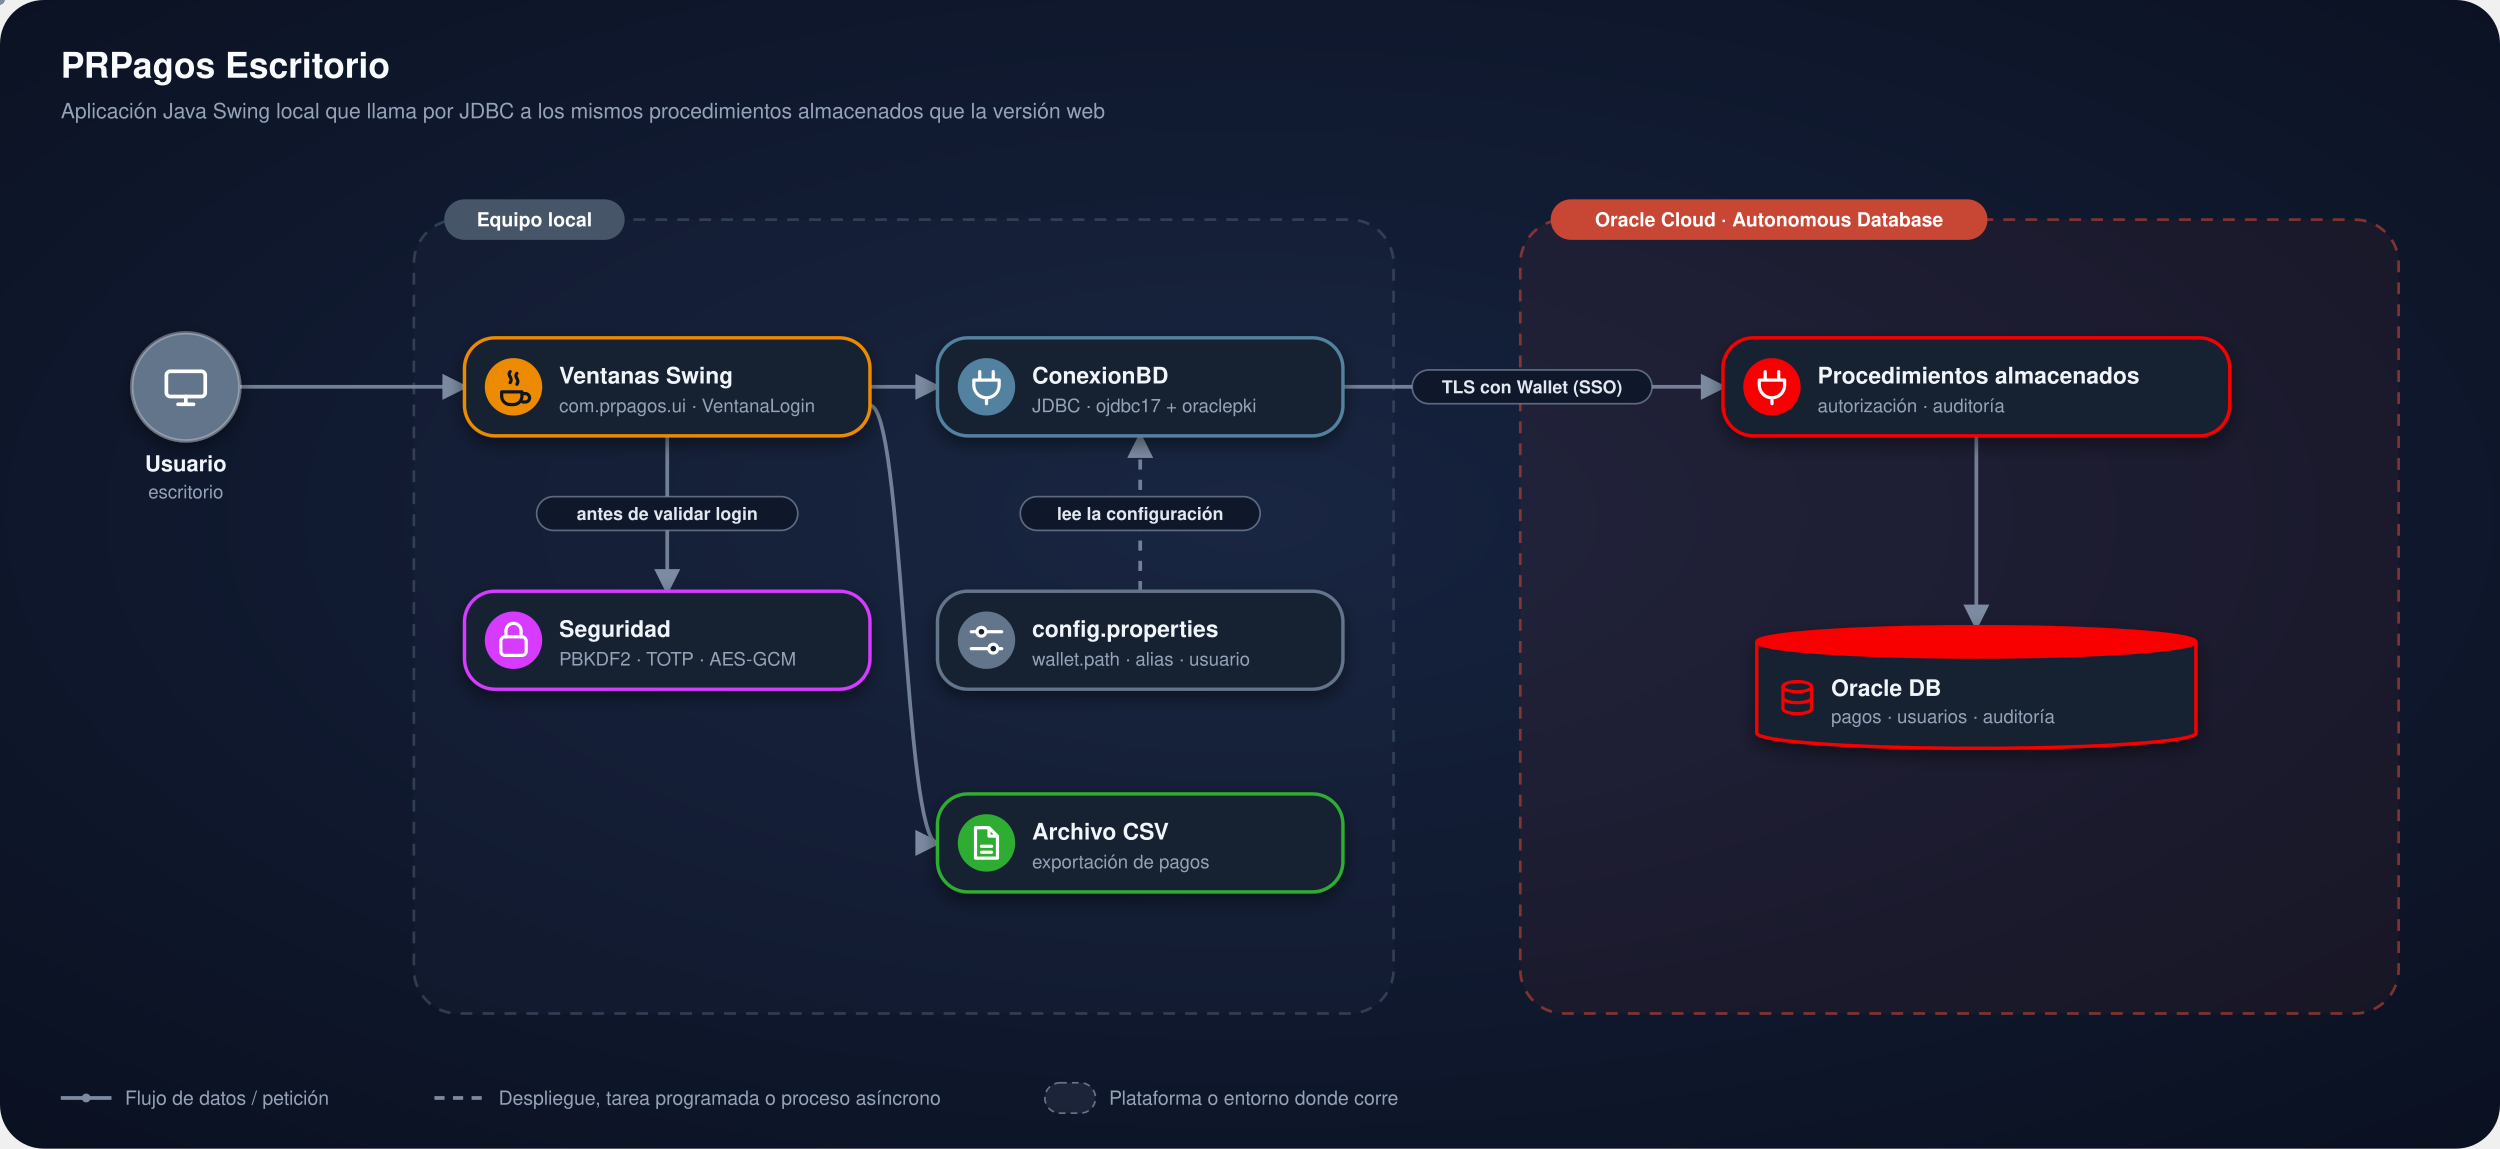
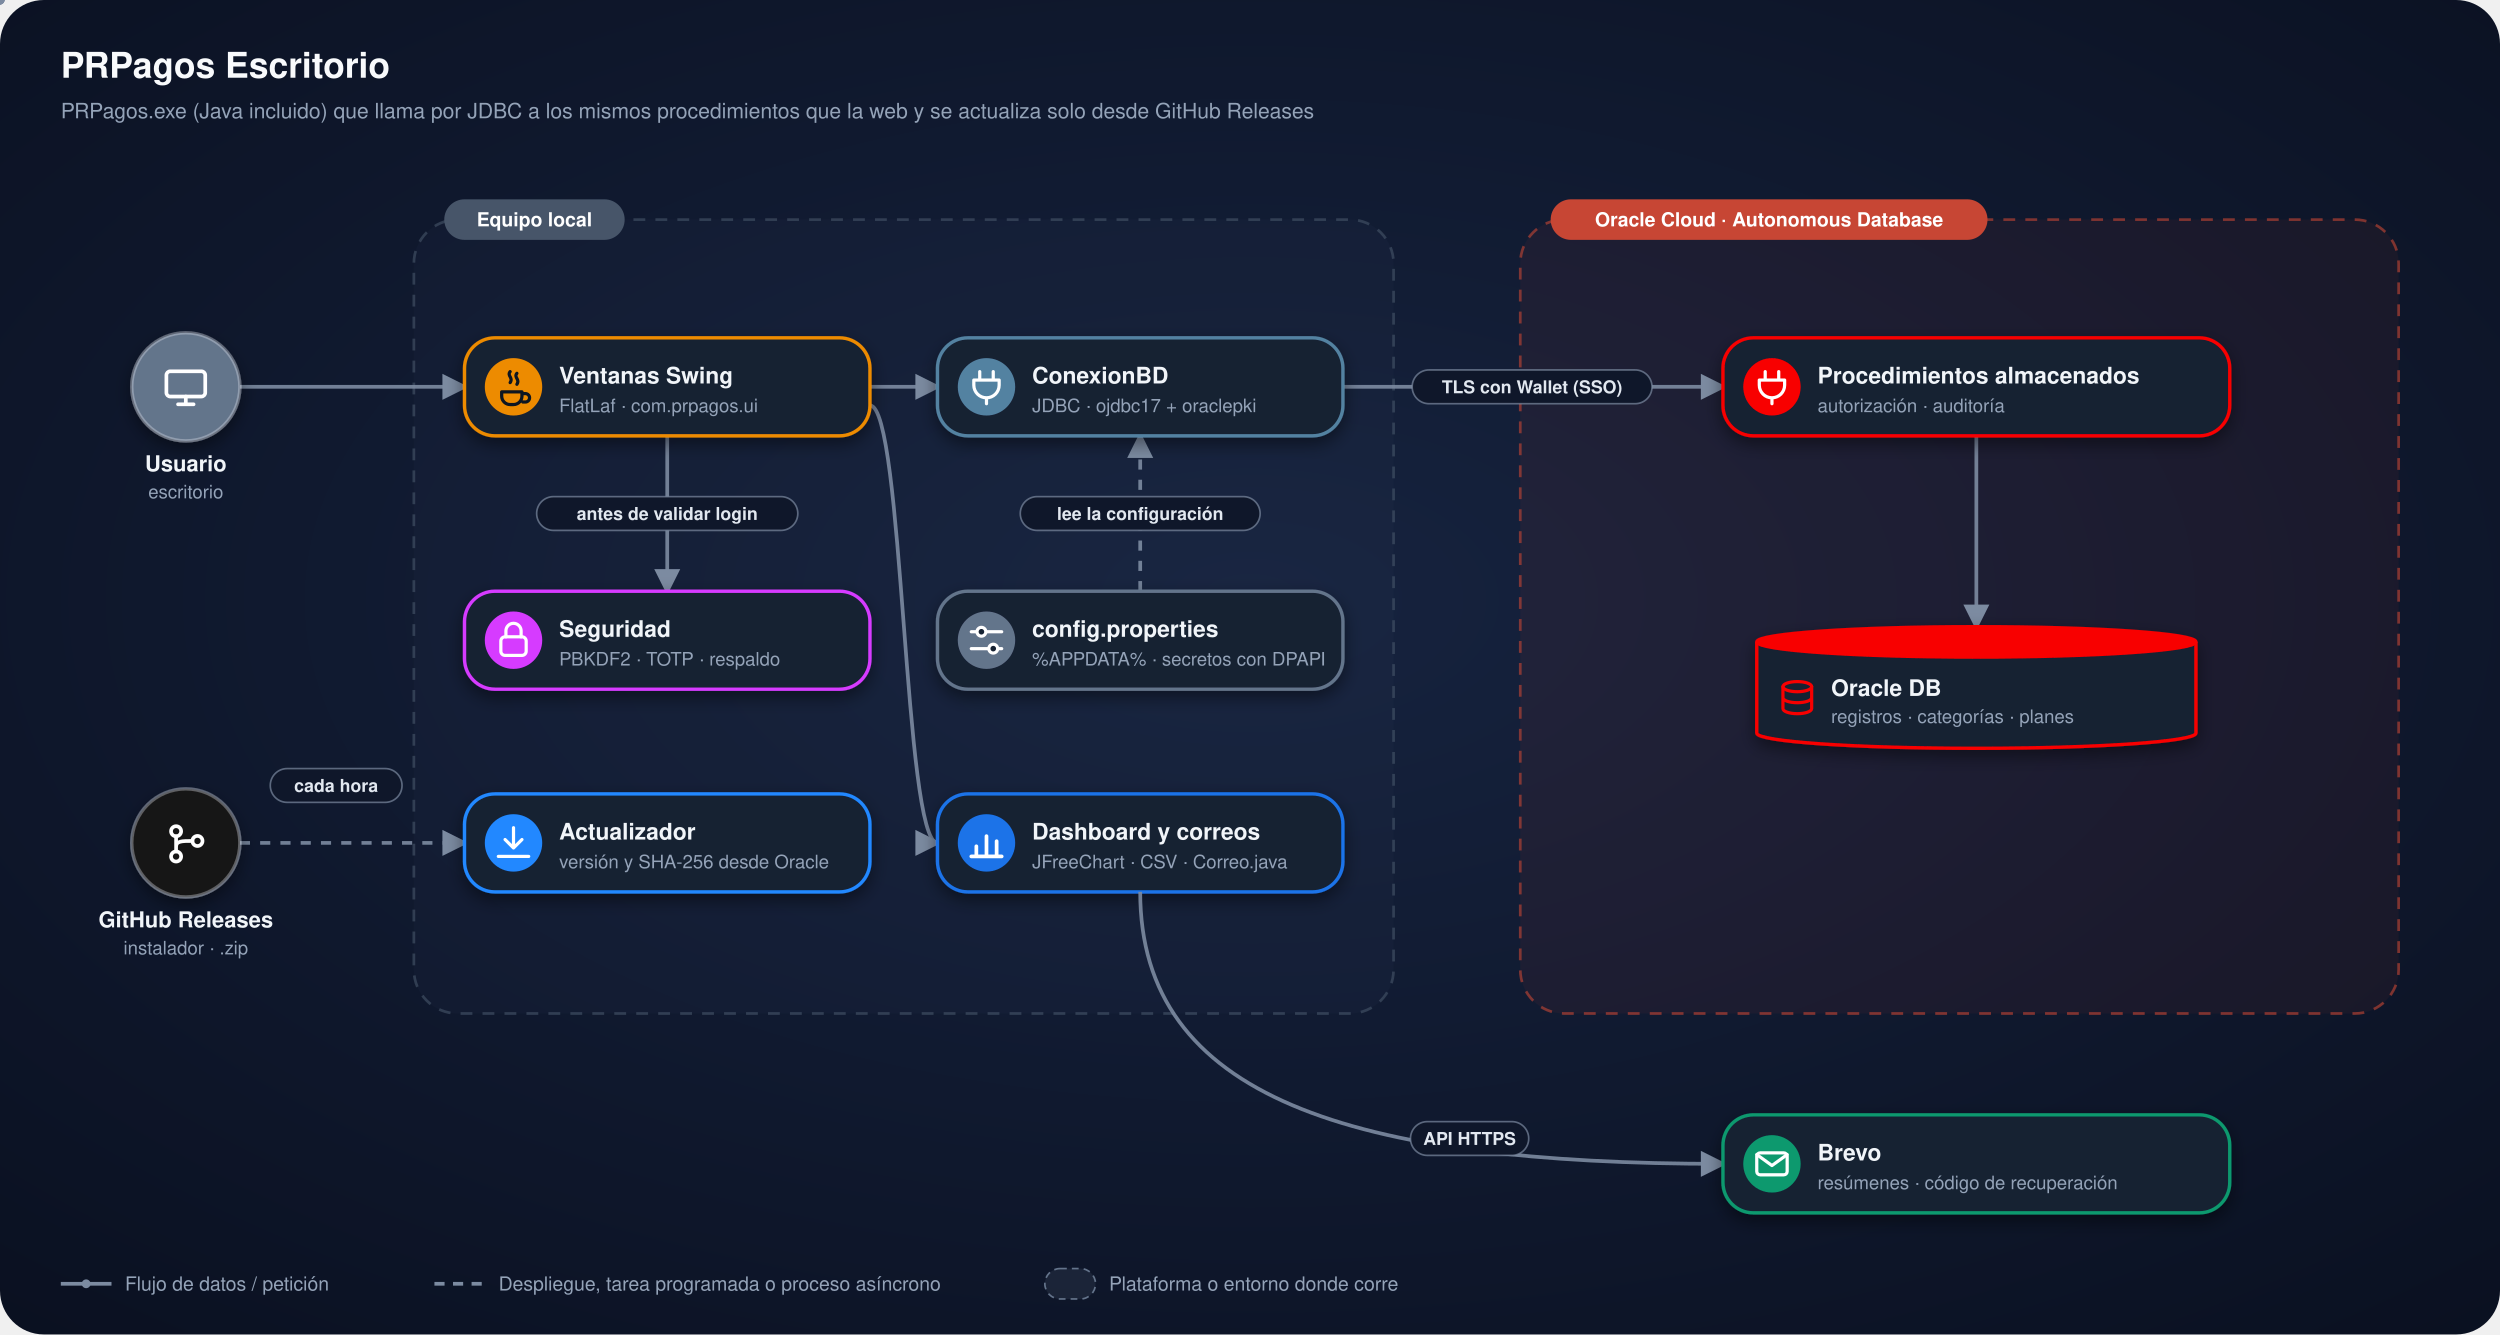
- <svg xmlns="http://www.w3.org/2000/svg" viewBox="0 0 1480 680" width="1480" height="680" font-family="Segoe UI, -apple-system, BlinkMacSystemFont, Helvetica, Arial, sans-serif" role="img" aria-label="Arquitectura de PRPagos Escritorio">
+ <svg xmlns="http://www.w3.org/2000/svg" viewBox="0 0 1480 790" width="1480" height="790" font-family="Segoe UI, -apple-system, BlinkMacSystemFont, Helvetica, Arial, sans-serif" role="img" aria-label="Arquitectura de PRPagos Escritorio">
  <defs>
    <radialGradient id="bg" cx="50%" cy="45%" r="75%">
      <stop offset="0" stop-color="#16233F" />
      <stop offset="1" stop-color="#0A1020" />
    </radialGradient>
    <filter id="sh" x="-30%" y="-30%" width="160%" height="170%">
      <feDropShadow dx="0" dy="4" stdDeviation="5" flood-color="#000" flood-opacity=".45" />
    </filter>
    <marker id="a" viewBox="0 0 10 10" refX="8.5" refY="5" markerWidth="7" markerHeight="7" orient="auto-start-reverse">
      <path d="M0,0 L10,5 L0,10 z" fill="#7C8BA1" />
    </marker>
  </defs>
-   <rect width="1480" height="680" rx="26" fill="url(#bg)" />
+   <rect width="1480" height="790" rx="26" fill="url(#bg)" />
  <text x="36" y="46" font-size="21" font-weight="800" fill="#F8FAFC">PRPagos Escritorio</text>
-   <text x="36" y="70" font-size="12.5" fill="#94A3B8">Aplicación Java Swing local que llama por JDBC a los mismos procedimientos almacenados que la versión web</text>
+   <text x="36" y="70" font-size="12.5" fill="#94A3B8">PRPagos.exe (Java incluido) que llama por JDBC a los mismos procedimientos que la web y se actualiza solo desde GitHub Releases</text>
  <rect x="245" y="130" width="580" height="470" rx="26" fill="#475569" fill-opacity=".07" stroke="#475569" stroke-opacity=".6" stroke-width="1.6" stroke-dasharray="7 6" />
  <rect x="263" y="118" width="106.8" height="24" rx="12" fill="#475569" />
  <text x="316.4" y="134" text-anchor="middle" font-size="11.5" font-weight="700" fill="#FFFFFF">Equipo local</text>
  <rect x="900" y="130" width="520" height="470" rx="26" fill="#C74634" fill-opacity=".07" stroke="#C74634" stroke-opacity=".6" stroke-width="1.6" stroke-dasharray="7 6" />
  <rect x="918" y="118" width="258.6" height="24" rx="12" fill="#C74634" />
  <text x="1047.3" y="134" text-anchor="middle" font-size="11.5" font-weight="700" fill="#FFFFFF">Oracle Cloud · Autonomous Database</text>
  <path d="M142.0,229.0 C200.0,229.0 220.0,229.0 275.0,229.0" fill="none" stroke="#7C8BA1" stroke-width="2.2" stroke-opacity=".9" marker-end="url(#a)" />
  <circle r="2.6" fill="#7C8BA1">
    <animateMotion dur="3.0s" repeatCount="indefinite" path="M142.0,229.0 C200.0,229.0 220.0,229.0 275.0,229.0" />
  </circle>
  <path d="M395.0,258.0 C395.0,290.0 395.0,318.0 395.0,350.0" fill="none" stroke="#7C8BA1" stroke-width="2.2" stroke-opacity=".9" marker-end="url(#a)" />
  <circle r="2.6" fill="#7C8BA1">
    <animateMotion dur="2.5s" repeatCount="indefinite" path="M395.0,258.0 C395.0,290.0 395.0,318.0 395.0,350.0" />
  </circle>
  <path d="M515.0,229.0 C530.0,229.0 540.0,229.0 555.0,229.0" fill="none" stroke="#7C8BA1" stroke-width="2.2" stroke-opacity=".9" marker-end="url(#a)" />
  <circle r="2.6" fill="#7C8BA1">
    <animateMotion dur="2.0s" repeatCount="indefinite" path="M515.0,229.0 C530.0,229.0 540.0,229.0 555.0,229.0" />
  </circle>
  <path d="M515.0,240.0 C535.0,240.0 535.0,499.0 555.0,499.0" fill="none" stroke="#7C8BA1" stroke-width="2.2" stroke-opacity=".9" marker-end="url(#a)" />
  <circle r="2.6" fill="#7C8BA1">
    <animateMotion dur="3.0s" repeatCount="indefinite" path="M515.0,240.0 C535.0,240.0 535.0,499.0 555.0,499.0" />
  </circle>
  <path d="M675.0,350.0 C675.0,320.0 675.0,290.0 675.0,258.0" fill="none" stroke="#7C8BA1" stroke-width="2.2" stroke-opacity=".9" stroke-dasharray="6 6" marker-end="url(#a)" />
  <path d="M795.0,229.0 C880.0,229.0 940.0,229.0 1020.0,229.0" fill="none" stroke="#7C8BA1" stroke-width="2.2" stroke-opacity=".9" marker-end="url(#a)" />
  <circle r="2.6" fill="#7C8BA1">
    <animateMotion dur="3.2s" repeatCount="indefinite" path="M795.0,229.0 C880.0,229.0 940.0,229.0 1020.0,229.0" />
  </circle>
  <path d="M1170.0,258.0 C1170.0,300.0 1170.0,330.0 1170.0,371.0" fill="none" stroke="#7C8BA1" stroke-width="2.2" stroke-opacity=".9" marker-end="url(#a)" />
  <circle r="2.6" fill="#7C8BA1">
    <animateMotion dur="2.7s" repeatCount="indefinite" path="M1170.0,258.0 C1170.0,300.0 1170.0,330.0 1170.0,371.0" />
  </circle>
  <g filter="url(#sh)">
    <circle cx="110" cy="229" r="32" fill="#64748B" stroke="#E2E8F0" stroke-opacity=".35" stroke-width="2" />
    <g transform="translate(110,229) scale(1.15)">
      <rect x="-10" y="-8" width="20" height="13" rx="2" fill="none" stroke="#FFFFFF" stroke-width="1.9" stroke-linecap="round" stroke-linejoin="round" />
      <path d="M-4,9 h8 M0,5 v4" fill="none" stroke="#FFFFFF" stroke-width="1.9" stroke-linecap="round" stroke-linejoin="round" />
    </g>
  </g>
  <text x="110" y="279" text-anchor="middle" font-size="13" font-weight="700" fill="#F1F5F9">Usuario</text>
  <text x="110" y="295" text-anchor="middle" font-size="11" fill="#94A3B8">escritorio</text>
  <g filter="url(#sh)">
    <rect x="275" y="200" width="240" height="58" rx="18" fill="#162033" stroke="#ED8B00" stroke-width="2" />
    <circle cx="304" cy="229" r="17" fill="#ED8B00" />
    <g transform="translate(304,229)">
      <path d="M-7,3 h12 v2.5 a5,5 0 0 1 -5,5 h-2 a5,5 0 0 1 -5,-5 z M5,4 h2 a2.5,2.5 0 0 1 0,5 h-1.5 M-2,-9 c-2,2.5 2,3.5 0,6.5 M2,-8 c-2,2.5 2,3.5 0,6.5" fill="none" stroke="#0B1220" stroke-width="1.9" stroke-linecap="round" stroke-linejoin="round" />
    </g>
  </g>
  <text x="331" y="227" font-size="13.5" font-weight="700" fill="#F1F5F9">Ventanas Swing</text>
-   <text x="331" y="244" font-size="11" fill="#94A3B8">com.prpagos.ui · VentanaLogin</text>
+   <text x="331" y="244" font-size="11" fill="#94A3B8">FlatLaf · com.prpagos.ui</text>
  <g filter="url(#sh)">
    <rect x="275" y="350" width="240" height="58" rx="18" fill="#162033" stroke="#D63AFF" stroke-width="2" />
    <circle cx="304" cy="379" r="17" fill="#D63AFF" />
    <g transform="translate(304,379)">
      <rect x="-7.5" y="-2" width="15" height="11" rx="2.5" fill="none" stroke="#FFFFFF" stroke-width="1.9" stroke-linecap="round" stroke-linejoin="round" />
      <path d="M-4.5,-2 v-3.5 a4.5,4.5 0 0 1 9,0 v3.5" fill="none" stroke="#FFFFFF" stroke-width="1.9" stroke-linecap="round" stroke-linejoin="round" />
    </g>
  </g>
  <text x="331" y="377" font-size="13.5" font-weight="700" fill="#F1F5F9">Seguridad</text>
-   <text x="331" y="394" font-size="11" fill="#94A3B8">PBKDF2 · TOTP · AES-GCM</text>
+   <text x="331" y="394" font-size="11" fill="#94A3B8">PBKDF2 · TOTP · respaldo</text>
  <g filter="url(#sh)">
    <rect x="555" y="200" width="240" height="58" rx="18" fill="#162033" stroke="#5382A1" stroke-width="2" />
    <circle cx="584" cy="229" r="17" fill="#5382A1" />
    <g transform="translate(584,229)">
      <path d="M-4,-9 v5 M4,-9 v5 M-7.5,-4 h15 v3 a7.5,7.5 0 0 1 -15,0 z M0,6.5 v3.5" fill="none" stroke="#FFFFFF" stroke-width="1.9" stroke-linecap="round" stroke-linejoin="round" />
    </g>
  </g>
  <text x="611" y="227" font-size="13.5" font-weight="700" fill="#F1F5F9">ConexionBD</text>
  <text x="611" y="244" font-size="11" fill="#94A3B8">JDBC · ojdbc17 + oraclepki</text>
  <g filter="url(#sh)">
    <rect x="555" y="350" width="240" height="58" rx="18" fill="#162033" stroke="#64748B" stroke-width="2" />
    <circle cx="584" cy="379" r="17" fill="#64748B" />
    <g transform="translate(584,379)">
      <path d="M-9,-5 h18 M-9,5 h18" fill="none" stroke="#FFFFFF" stroke-width="1.9" stroke-linecap="round" stroke-linejoin="round" />
      <circle cx="-3" cy="-5" r="2.6" fill="#162033" stroke="#FFFFFF" stroke-width="1.9" />
      <circle cx="4" cy="5" r="2.6" fill="#162033" stroke="#FFFFFF" stroke-width="1.9" />
    </g>
  </g>
  <text x="611" y="377" font-size="13.5" font-weight="700" fill="#F1F5F9">config.properties</text>
-   <text x="611" y="394" font-size="11" fill="#94A3B8">wallet.path · alias · usuario</text>
+   <text x="611" y="394" font-size="11" fill="#94A3B8">%APPDATA% · secretos con DPAPI</text>
  <g filter="url(#sh)">
-     <rect x="555" y="470" width="240" height="58" rx="18" fill="#162033" stroke="#2EAD33" stroke-width="2" />
-     <circle cx="584" cy="499" r="17" fill="#2EAD33" />
+     <rect x="555" y="470" width="240" height="58" rx="18" fill="#162033" stroke="#1A73E8" stroke-width="2" />
+     <circle cx="584" cy="499" r="17" fill="#1A73E8" />
    <g transform="translate(584,499)">
-       <path d="M-6.5,-9 h8 l5,5 v13 h-13 z M1.5,-9 v5 h5 M-3,2 h6 M-3,5.5 h6" fill="none" stroke="#FFFFFF" stroke-width="1.9" stroke-linecap="round" stroke-linejoin="round" />
+       <path d="M-9,8 h18 M-6,8 v-6 M0,8 v-12 M6,8 v-9" fill="none" stroke="#FFFFFF" stroke-width="2.2" stroke-linecap="round" />
    </g>
  </g>
-   <text x="611" y="497" font-size="13.5" font-weight="700" fill="#F1F5F9">Archivo CSV</text>
-   <text x="611" y="514" font-size="11" fill="#94A3B8">exportación de pagos</text>
+   <text x="611" y="497" font-size="13.5" font-weight="700" fill="#F1F5F9">Dashboard y correos</text>
+   <text x="611" y="514" font-size="11" fill="#94A3B8">JFreeChart · CSV · Correo.java</text>
  <g filter="url(#sh)">
    <rect x="1020" y="200" width="300" height="58" rx="18" fill="#162033" stroke="#F80000" stroke-width="2" />
    <circle cx="1049" cy="229" r="17" fill="#F80000" />
    <g transform="translate(1049,229)">
      <path d="M-4,-9 v5 M4,-9 v5 M-7.5,-4 h15 v3 a7.5,7.5 0 0 1 -15,0 z M0,6.5 v3.5" fill="none" stroke="#FFFFFF" stroke-width="1.9" stroke-linecap="round" stroke-linejoin="round" />
    </g>
  </g>
  <text x="1076" y="227" font-size="13.5" font-weight="700" fill="#F1F5F9">Procedimientos almacenados</text>
  <text x="1076" y="244" font-size="11" fill="#94A3B8">autorización · auditoría</text>
  <g filter="url(#sh)">
    <path d="M1040,380 v54 a130.0,9 0 0 0 260,0 v-54" fill="#162033" stroke="#F80000" stroke-width="2" />
    <ellipse cx="1170.0" cy="380" rx="130.0" ry="9" fill="#F80000" stroke="#F80000" stroke-width="2" />
  </g>
  <g transform="translate(1064,413)">
    <ellipse cx="0" cy="-6.5" rx="8.5" ry="3" fill="none" stroke="#F80000" stroke-width="1.9" stroke-linecap="round" stroke-linejoin="round" />
    <path d="M-8.5,-6.5 v13 c0,1.7 3.8,3 8.5,3 s8.5,-1.3 8.5,-3 v-13 M-8.5,0 c0,1.7 3.8,3 8.5,3 s8.5,-1.3 8.5,-3" fill="none" stroke="#F80000" stroke-width="1.9" stroke-linecap="round" stroke-linejoin="round" />
  </g>
  <text x="1084" y="412" font-size="13.5" font-weight="700" fill="#F1F5F9">Oracle DB</text>
-   <text x="1084" y="428" font-size="11" fill="#94A3B8">pagos · usuarios · auditoría</text>
+   <text x="1084" y="428" font-size="11" fill="#94A3B8">registros · categorías · planes</text>
  <rect x="317.7" y="294.0" width="154.6" height="20" rx="10" fill="#0F172A" stroke="#7C8BA1" stroke-opacity=".7" />
  <text x="395.0" y="307.8" text-anchor="middle" font-size="10.5" font-weight="600" fill="#E2E8F0">antes de validar login</text>
  <rect x="604.0" y="294.0" width="142.0" height="20" rx="10" fill="#0F172A" stroke="#7C8BA1" stroke-opacity=".7" />
  <text x="675.0" y="307.8" text-anchor="middle" font-size="10.5" font-weight="600" fill="#E2E8F0">lee la configuración</text>
  <rect x="836.0" y="219.0" width="142.0" height="20" rx="10" fill="#0F172A" stroke="#7C8BA1" stroke-opacity=".7" />
  <text x="907.0" y="232.8" text-anchor="middle" font-size="10.5" font-weight="600" fill="#E2E8F0">TLS con Wallet (SSO)</text>
-   <path d="M36,650 h30" stroke="#7C8BA1" stroke-width="2.2" />
-   <circle cx="51" cy="650" r="2.6" fill="#7C8BA1" />
-   <text x="74" y="654" font-size="11.5" fill="#94A3B8">Flujo de datos / petición</text>
-   <path d="M257.18,650 h30" stroke="#7C8BA1" stroke-width="2.2" stroke-dasharray="6 5" />
-   <text x="295.18" y="654" font-size="11.5" fill="#94A3B8">Despliegue, tarea programada o proceso asíncrono</text>
-   <rect x="618.55" y="641" width="30" height="18" rx="9" fill="#64748B" fill-opacity=".15" stroke="#64748B" stroke-dasharray="4 3" />
-   <text x="656.55" y="654" font-size="11.5" fill="#94A3B8">Plataforma o entorno donde corre</text>
+   <path d="M142.0,499.0 C200.0,499.0 220.0,499.0 275.0,499.0" fill="none" stroke="#7C8BA1" stroke-width="2.2" stroke-opacity=".9" stroke-dasharray="6 6" marker-end="url(#a)" />
+   <path d="M675.0,528.0 C675.0,650.0 800.0,689.0 1020.0,689.0" fill="none" stroke="#7C8BA1" stroke-width="2.2" stroke-opacity=".9" marker-end="url(#a)" />
+   <circle r="2.6" fill="#7C8BA1">
+     <animateMotion dur="3.2s" repeatCount="indefinite" path="M675.0,528.0 C675.0,650.0 800.0,689.0 1020.0,689.0" />
+   </circle>
+   <g filter="url(#sh)">
+     <rect x="275" y="470" width="240" height="58" rx="18" fill="#162033" stroke="#2088FF" stroke-width="2" />
+     <circle cx="304" cy="499" r="17" fill="#2088FF" />
+     <g transform="translate(304,499)">
+       <path d="M0,-9 v12 M-5,-2 l5,5 l5,-5 M-9,8 h18" fill="none" stroke="#FFFFFF" stroke-width="1.9" stroke-linecap="round" stroke-linejoin="round" />
+     </g>
+   </g>
+   <text x="331" y="497" font-size="13.5" font-weight="700" fill="#F1F5F9">Actualizador</text>
+   <text x="331" y="514" font-size="11" fill="#94A3B8">versión y SHA-256 desde Oracle</text>
+   <g filter="url(#sh)">
+     <circle cx="110" cy="499" r="32" fill="#181717" stroke="#E2E8F0" stroke-opacity=".35" stroke-width="2" />
+     <g transform="translate(110,499) scale(1.15)">
+       <circle cx="-5" cy="-6" r="2.6" fill="none" stroke="#FFFFFF" stroke-width="1.9" />
+       <circle cx="-5" cy="7" r="2.6" fill="none" stroke="#FFFFFF" stroke-width="1.9" />
+       <circle cx="6" cy="-1" r="2.6" fill="none" stroke="#FFFFFF" stroke-width="1.9" />
+       <path d="M-5,-3.4 v7.8 M-5,2 c0,-3 3,-3 8.4,-3" fill="none" stroke="#FFFFFF" stroke-width="1.9" stroke-linecap="round" />
+     </g>
+   </g>
+   <text x="110" y="549" text-anchor="middle" font-size="13" font-weight="700" fill="#F1F5F9">GitHub Releases</text>
+   <text x="110" y="565" text-anchor="middle" font-size="11" fill="#94A3B8">instalador · .zip</text>
+   <g filter="url(#sh)">
+     <rect x="1020" y="660" width="300" height="58" rx="18" fill="#162033" stroke="#0B996E" stroke-width="2" />
+     <circle cx="1049" cy="689" r="17" fill="#0B996E" />
+     <g transform="translate(1049,689)">
+       <rect x="-9" y="-6.5" width="18" height="13" rx="2" fill="none" stroke="#FFFFFF" stroke-width="1.9" stroke-linejoin="round" />
+       <path d="M-9,-5.5 l9,6.5 l9,-6.5" fill="none" stroke="#FFFFFF" stroke-width="1.9" stroke-linecap="round" stroke-linejoin="round" />
+     </g>
+   </g>
+   <text x="1076" y="687" font-size="13.5" font-weight="700" fill="#F1F5F9">Brevo</text>
+   <text x="1076" y="704" font-size="11" fill="#94A3B8">resúmenes · código de recuperación</text>
+   <rect x="160.0" y="455.0" width="78.0" height="20" rx="10" fill="#0F172A" stroke="#7C8BA1" stroke-opacity=".7" />
+   <text x="199.0" y="468.8" text-anchor="middle" font-size="10.5" font-weight="600" fill="#E2E8F0">cada hora</text>
+   <rect x="835.0" y="664.0" width="70.0" height="20" rx="10" fill="#0F172A" stroke="#7C8BA1" stroke-opacity=".7" />
+   <text x="870.0" y="677.8" text-anchor="middle" font-size="10.5" font-weight="600" fill="#E2E8F0">API HTTPS</text>
+   <path d="M36,760 h30" stroke="#7C8BA1" stroke-width="2.2" />
+   <circle cx="51" cy="760" r="2.6" fill="#7C8BA1" />
+   <text x="74" y="764" font-size="11.5" fill="#94A3B8">Flujo de datos / petición</text>
+   <path d="M257.18,760 h30" stroke="#7C8BA1" stroke-width="2.2" stroke-dasharray="6 5" />
+   <text x="295.18" y="764" font-size="11.5" fill="#94A3B8">Despliegue, tarea programada o proceso asíncrono</text>
+   <rect x="618.55" y="751" width="30" height="18" rx="9" fill="#64748B" fill-opacity=".15" stroke="#64748B" stroke-dasharray="4 3" />
+   <text x="656.55" y="764" font-size="11.5" fill="#94A3B8">Plataforma o entorno donde corre</text>
</svg>
